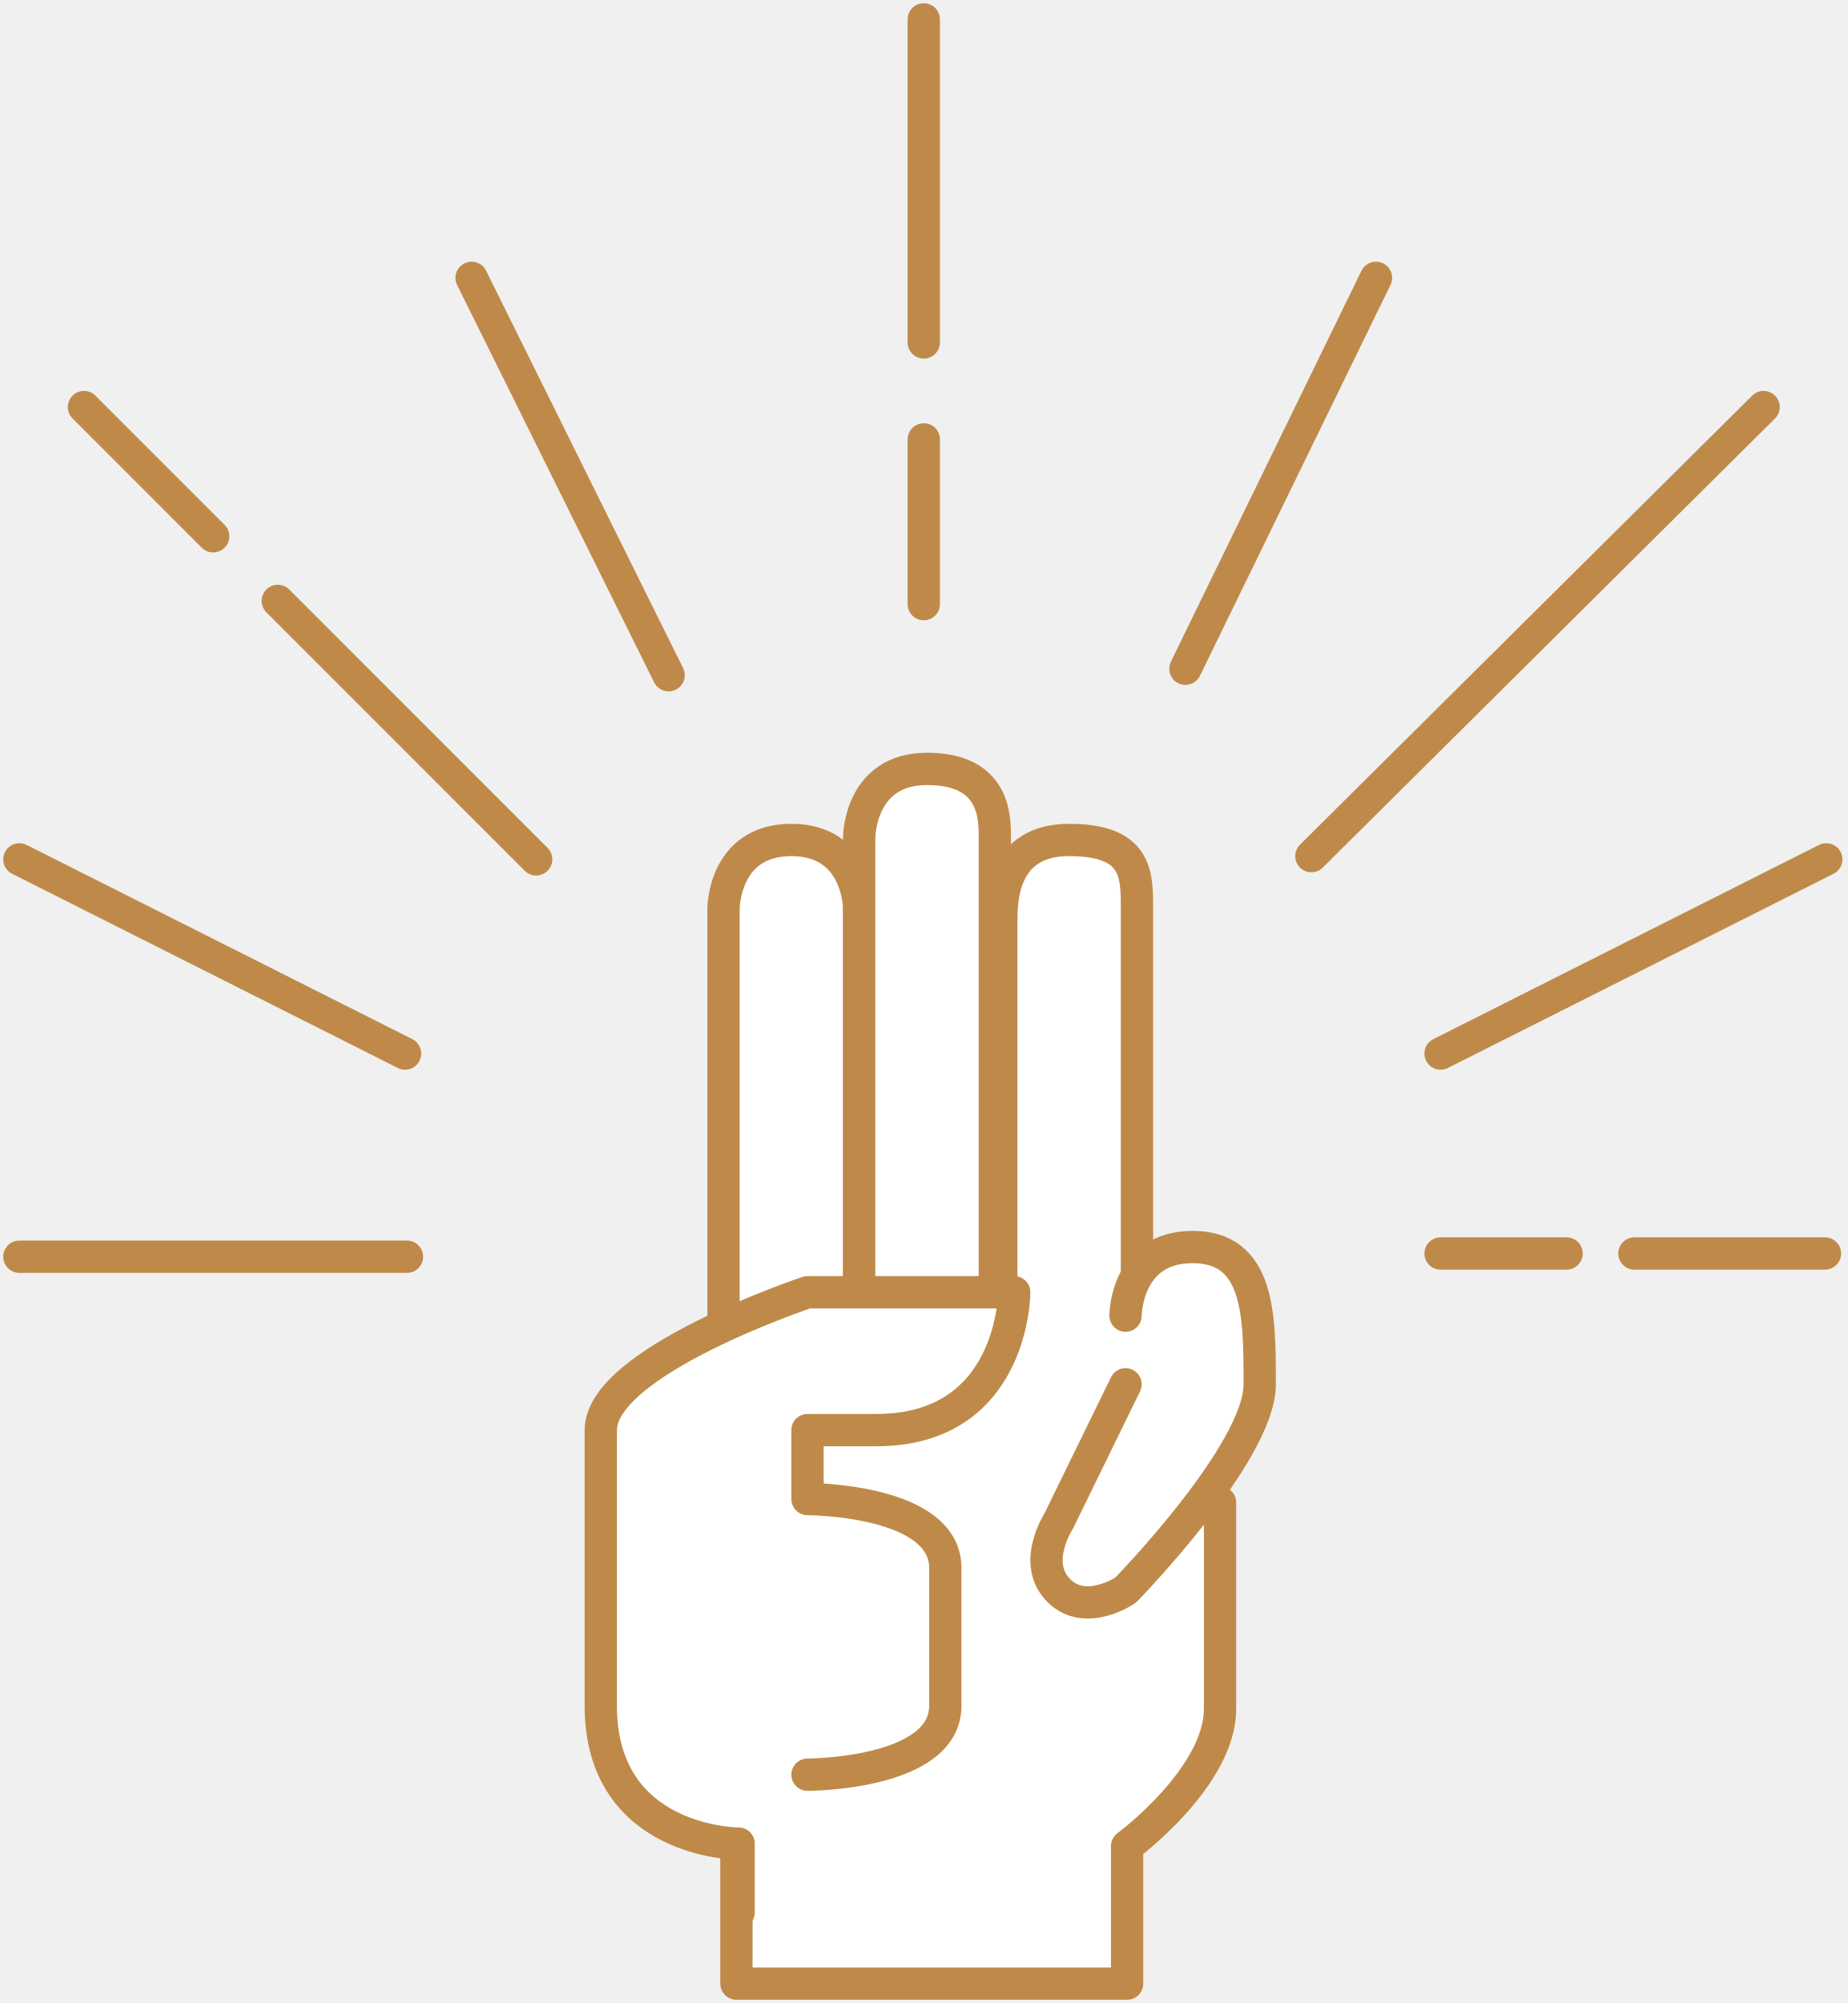
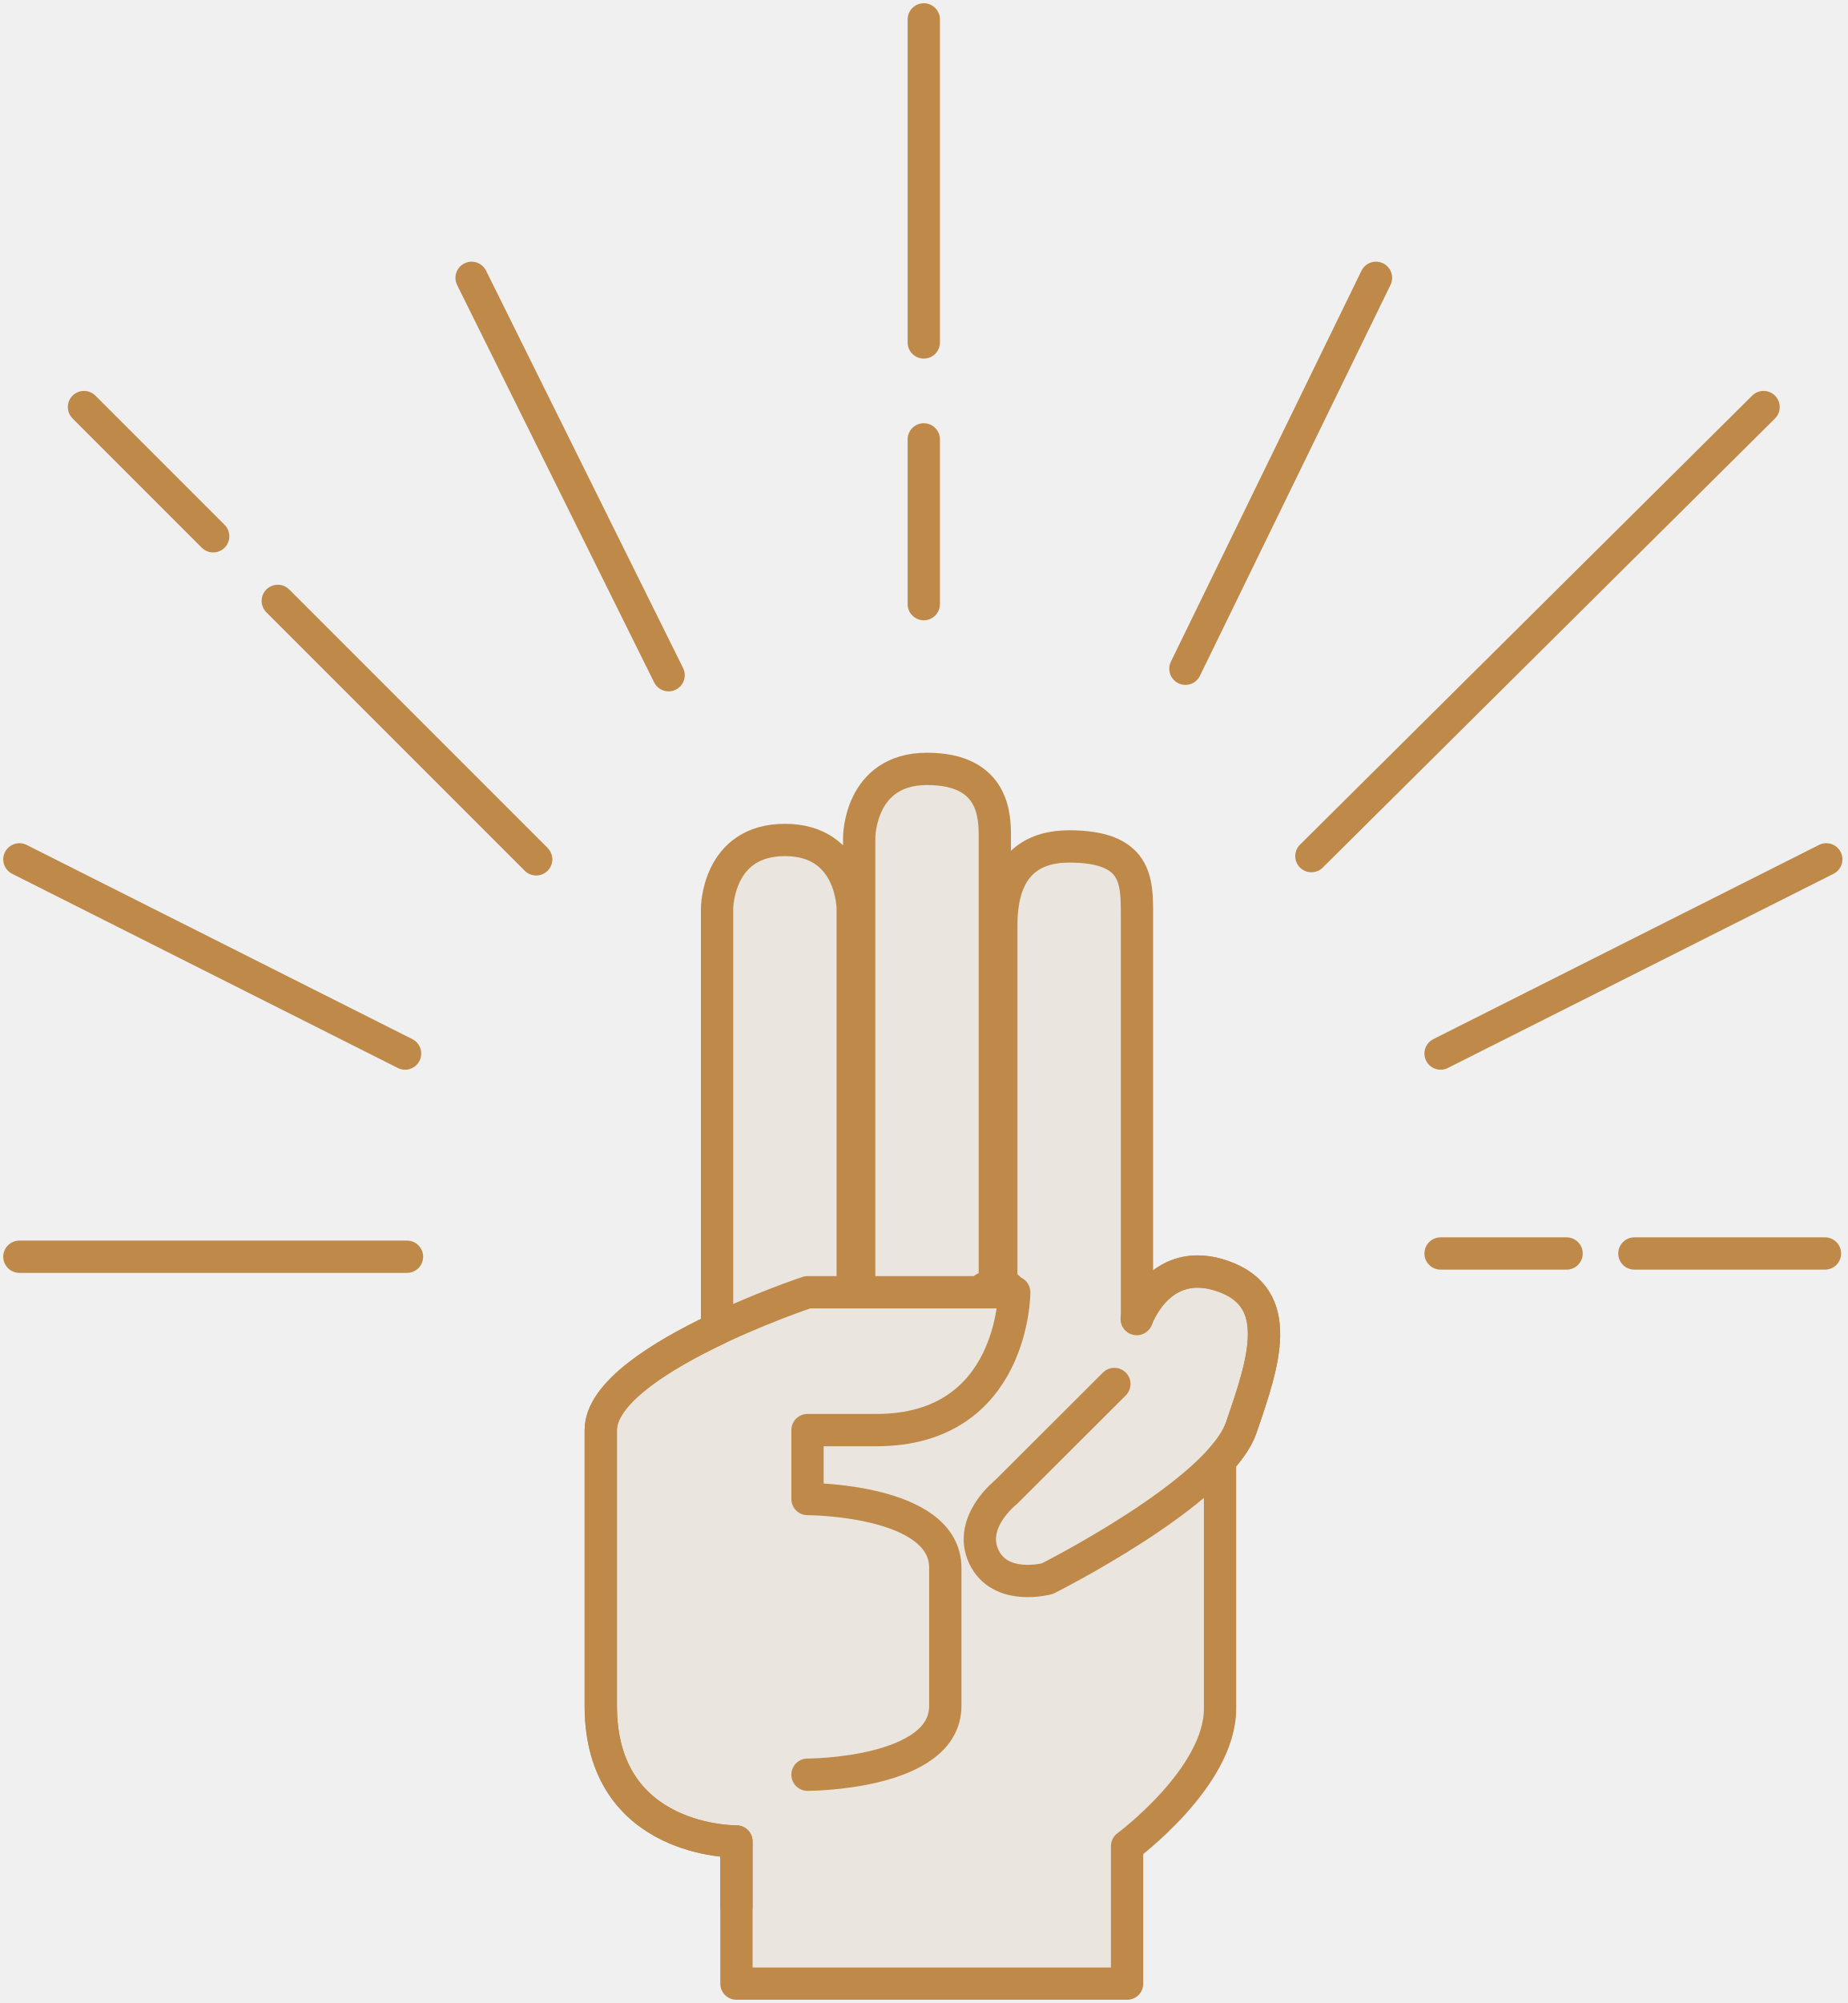
<svg xmlns="http://www.w3.org/2000/svg" width="286px" height="310px" viewBox="0 0 286 310" version="1.1">
+   <defs />
  <g id="Page-1" stroke="none" stroke-width="1" fill="none" fill-rule="evenodd" stroke-linecap="round">
    <g id="Honesty" transform="translate(3, 3)" stroke="#BF8A49" stroke-width="5">
-       <g id="hand" transform="translate(90, 116)" fill="#FFFFFF" stroke-linejoin="round">
-         <path d="M95.861,113.545 C95.861,113.545 95.861,134.818 95.861,145.455 C95.861,156.091 81.472,166.727 81.472,166.727 L81.472,188 L21,188 L21,71 L98,80.573" id="Path-38" />
-         <path d="M19,96 L19,21.625 C19,21.625 19,11 29.5,11 C40,11 40,21.625 40,21.625 L40,85.375" id="Path-15" />
-         <path d="M40,85 L40,10.625 C40,10.625 40,0 50.5,0 C61,5.3128617e-15 61,7.438 61,10.625 C61,32.938 61,85 61,85" id="Path-15-Copy" />
-         <path d="M62,85 C62,85 62,26.857 62,23.686 C62,20.514 62,11 72.5,11 C83,11 83,16.286 83,21.571 C83,26.857 83,85 83,85" id="Path-15-Copy" />
-         <path d="M21.333,177 L21.333,166.333 C21.333,166.333 2.70620551e-09,166.333 2.70620554e-09,145 C2.70620641e-09,123.667 -3.38275735e-09,110.097 2.70620554e-09,102.333 C1.10714913e-08,91.667 32,81 32,81 L64,81 C64,81 64,102.333 42.667,102.333 L32,102.333 L32,113 C32,113 53.333,113 53.333,123.667 L53.333,145 C53.333,155.667 32,155.667 32,155.667" id="Path-17" />
-         <path d="M81.231,84.622 C81.231,84.622 81.231,74 91.615,74 C102,74 102,84.622 102,95.245 C102,105.867 81.231,127.112 81.231,127.112 C81.231,127.112 75,131.361 70.846,127.112 C66.692,122.863 70.846,116.489 70.846,116.489 L81.231,95.245" id="Path-27" />
+       <g id="hand" transform="translate(90, 116)" stroke-linejoin="round">
+         <path d="M95.861,107.013 C95.861,112.212 95.861,136.006 95.861,145.455 C95.861,156.091 81.472,166.727 81.472,166.727 L81.472,188 L21,188 L21,171 L21,166 C21,166 2.70620551e-09,166.333 2.70620554e-09,145 C2.70620641e-09,123.667 -3.38275735e-09,110.097 2.70620554e-09,102.333 C7.2382145e-09,96.555 9.392,90.776 18,86.693 L18,21.625 C18,21.625 18,11 28.5,11 C39,11 39,21.625 39,21.625 L39,80.71 L40,80.694 L40,10.625 C40,10.625 40,0 50.5,0 C61,5.3128617e-15 61,7.438 61,10.625 C61,32.938 61,80 61,80 L59.401,80.381 L63.122,80.321 L62,80 C62,80 62,27.857 62,24.686 C62,21.514 62,12 72.5,12 C83,12 83,17.286 83,22.571 C83,27.357 83,75.473 83,84.533 L83,85.038 C83.419,83.941 87.034,75.321 96.235,78.489 C106.054,81.87 102.596,91.914 99.138,101.957 C98.579,103.58 97.417,105.289 95.861,107.013 Z" id="Combined-Shape" fill-opacity="0.1" fill="#BF8A49" />
+         <path d="M21,176 L21,166 C21,166 2.70620551e-09,166.333 2.70620554e-09,145 C2.70620641e-09,123.667 -3.38275735e-09,110.097 2.70620554e-09,102.333 C1.10714913e-08,91.667 32,81 32,81 L64,81 C64,81 64,102.333 42.667,102.333 L32,102.333 L32,113 C32,113 53.333,113 53.333,123.667 L53.333,145 C53.333,155.667 32,155.667 32,155.667" id="Path-17" />
+         <path d="M77.231,85.622 C77.231,85.622 77.231,75 87.615,75 C98,75 98,85.622 98,96.245 C98,106.867 77.231,128.112 77.231,128.112 C77.231,128.112 71,132.361 66.846,128.112 C62.692,123.863 66.846,117.489 66.846,117.489 L77.231,96.245" id="Path-27" transform="translate(81.5, 102.5) rotate(19) translate(-81.5, -102.5) " />
      </g>
      <g id="rays">
        <path d="M140,50 L140,0" id="Path-3" />
        <path d="M140,90.5 L140,65" id="Path-3" />
        <path d="M200,129.5 L270,60" id="Path-3-Copy" />
        <path d="M80,130 L40,90" id="Path-3-Copy" />
        <path d="M30,80 L10,60" id="Path-3-Copy-2" />
        <path d="M100.5,101.5 L70,40" id="Path-4" stroke-linejoin="round" />
        <path d="M209.5,100.5 L180,40" id="Path-4" stroke-linejoin="round" transform="translate(195, 70.5) scale(-1, 1) translate(-195, -70.5) " />
        <path d="M60,191.5 L0,191.5" id="Path-5" stroke-linejoin="round" />
        <path d="M239.506,191 L220,191" id="Path-5-Copy" stroke-linejoin="round" />
        <path d="M279.5,191 L250,191" id="Path-5-Copy-2" stroke-linejoin="round" />
        <path d="M220,160.057 L279.705,130" id="Path-6" stroke-linejoin="round" />
        <path d="M0,160.057 L59.705,130" id="Path-6" stroke-linejoin="round" transform="translate(29.85254, 145.0283) scale(-1, 1) translate(-29.85254, -145.0283) " />
      </g>
    </g>
  </g>
</svg>
